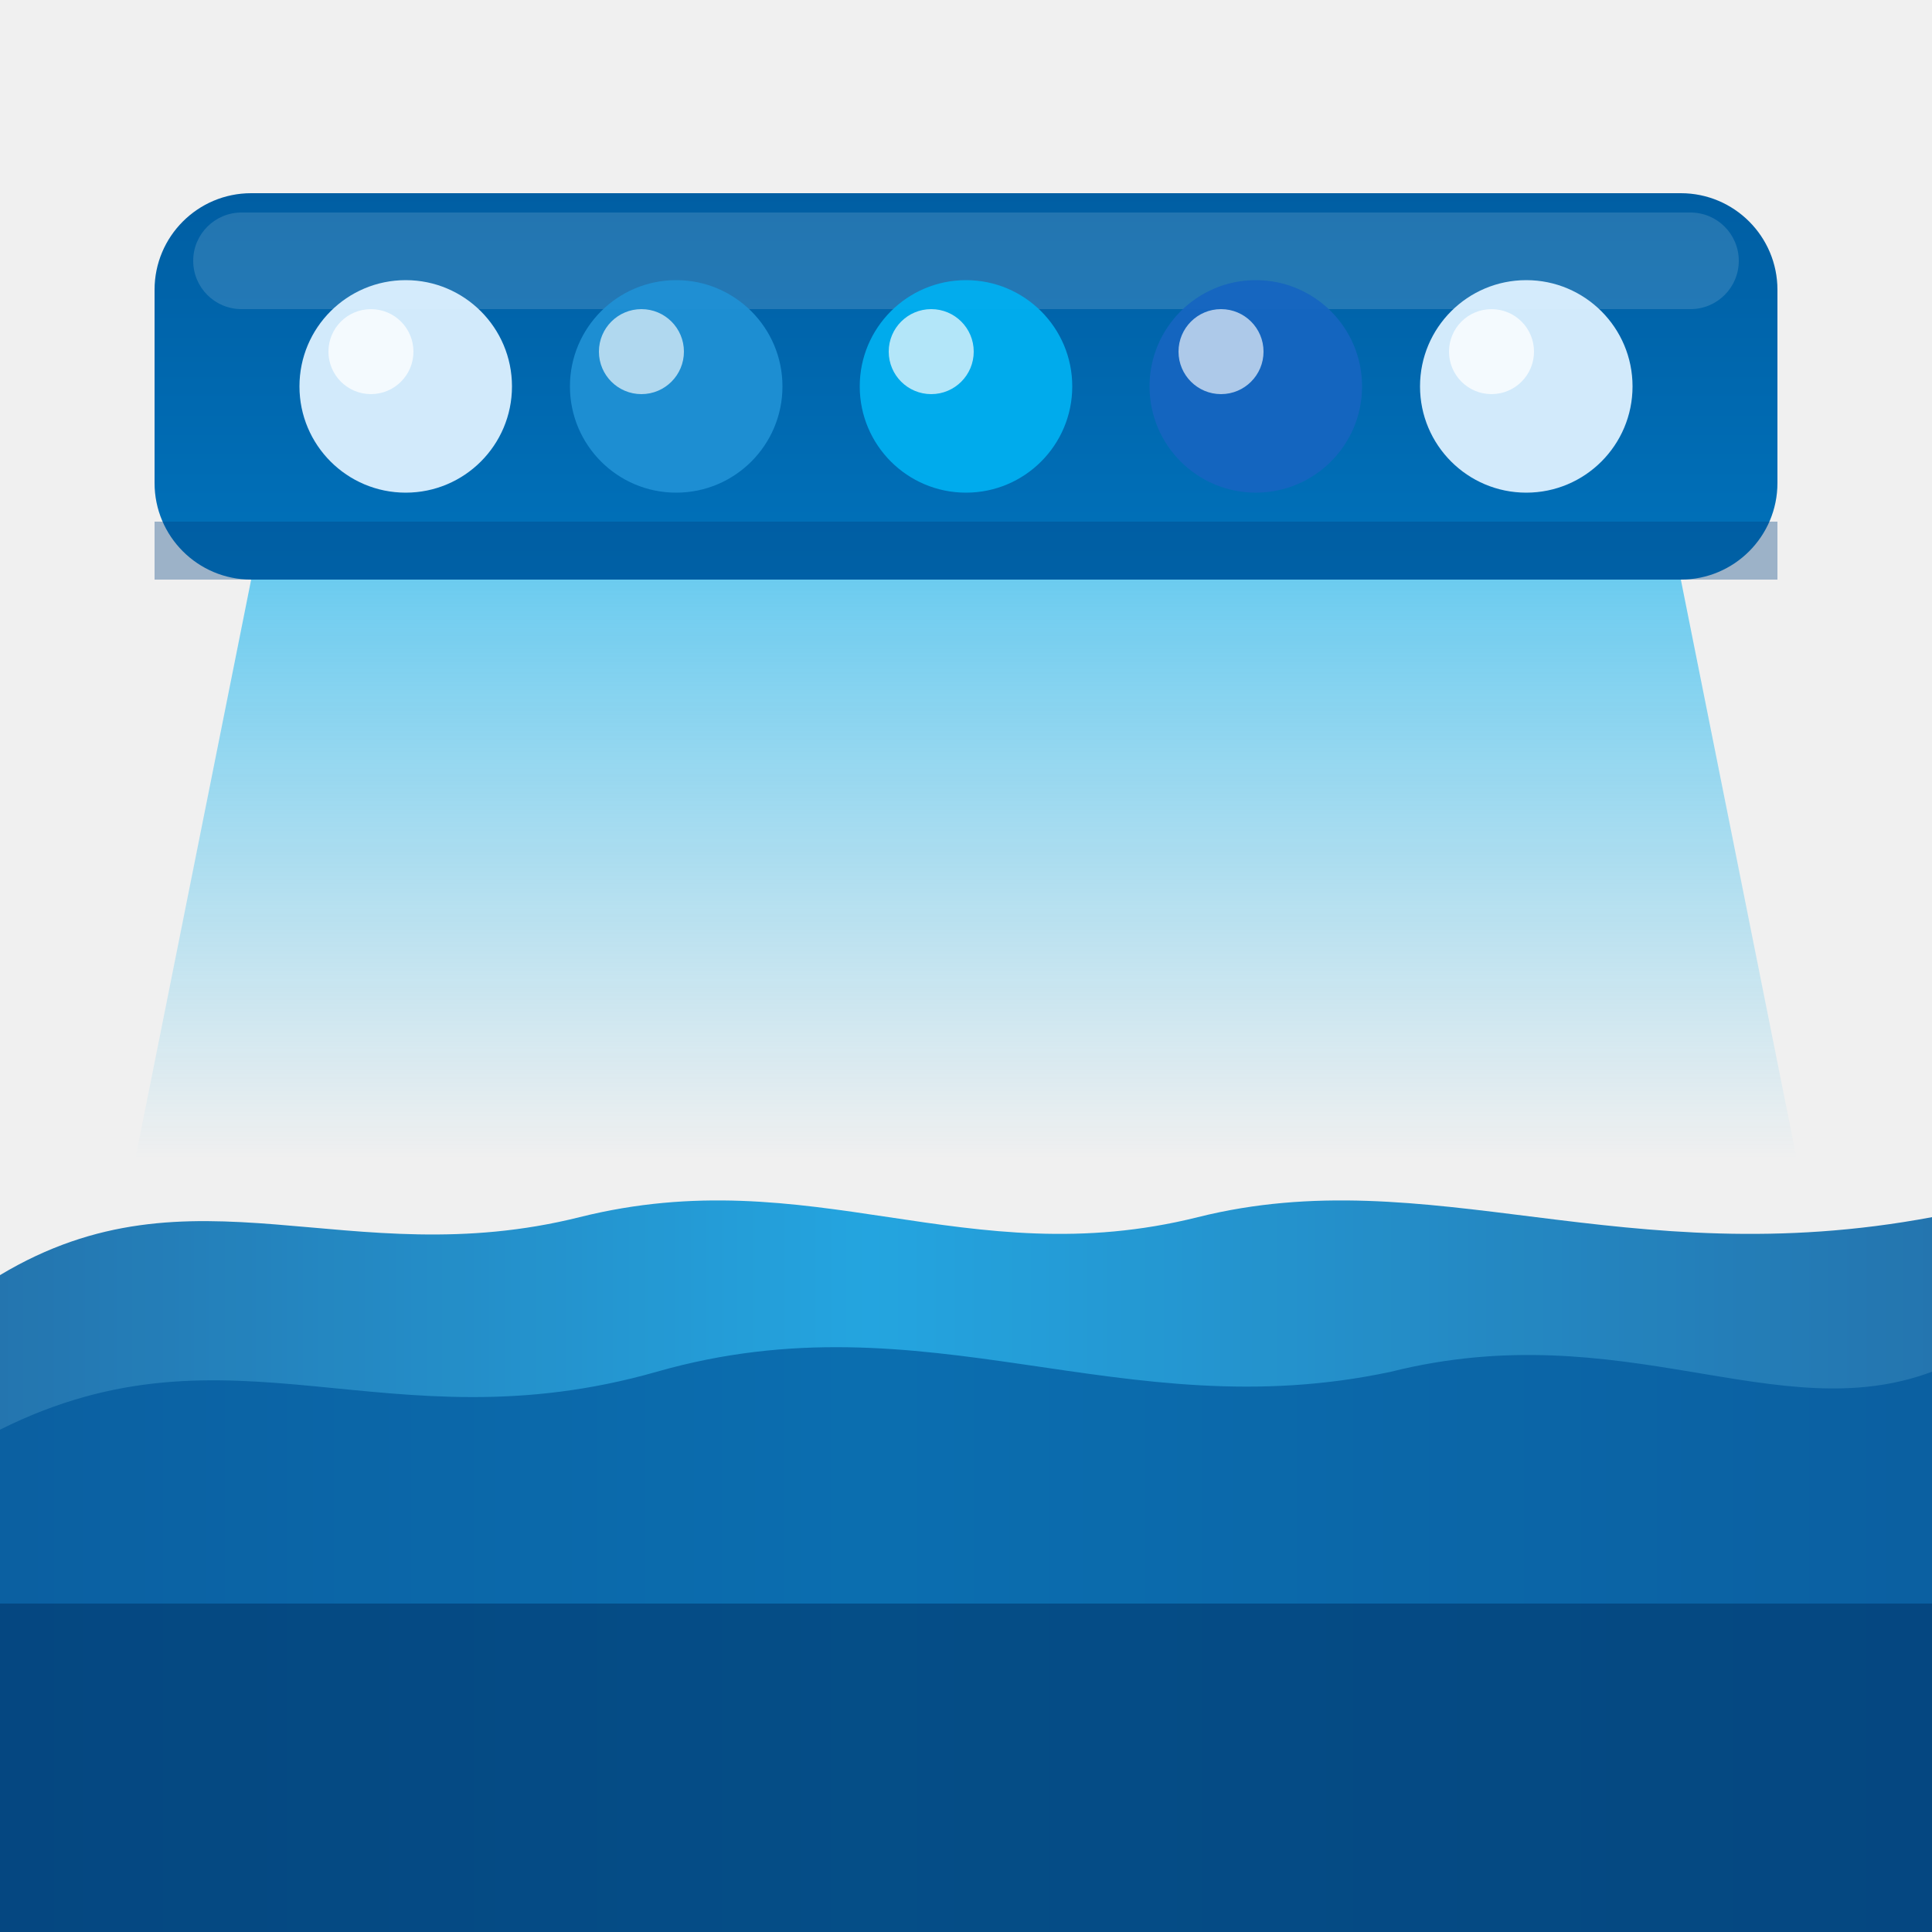
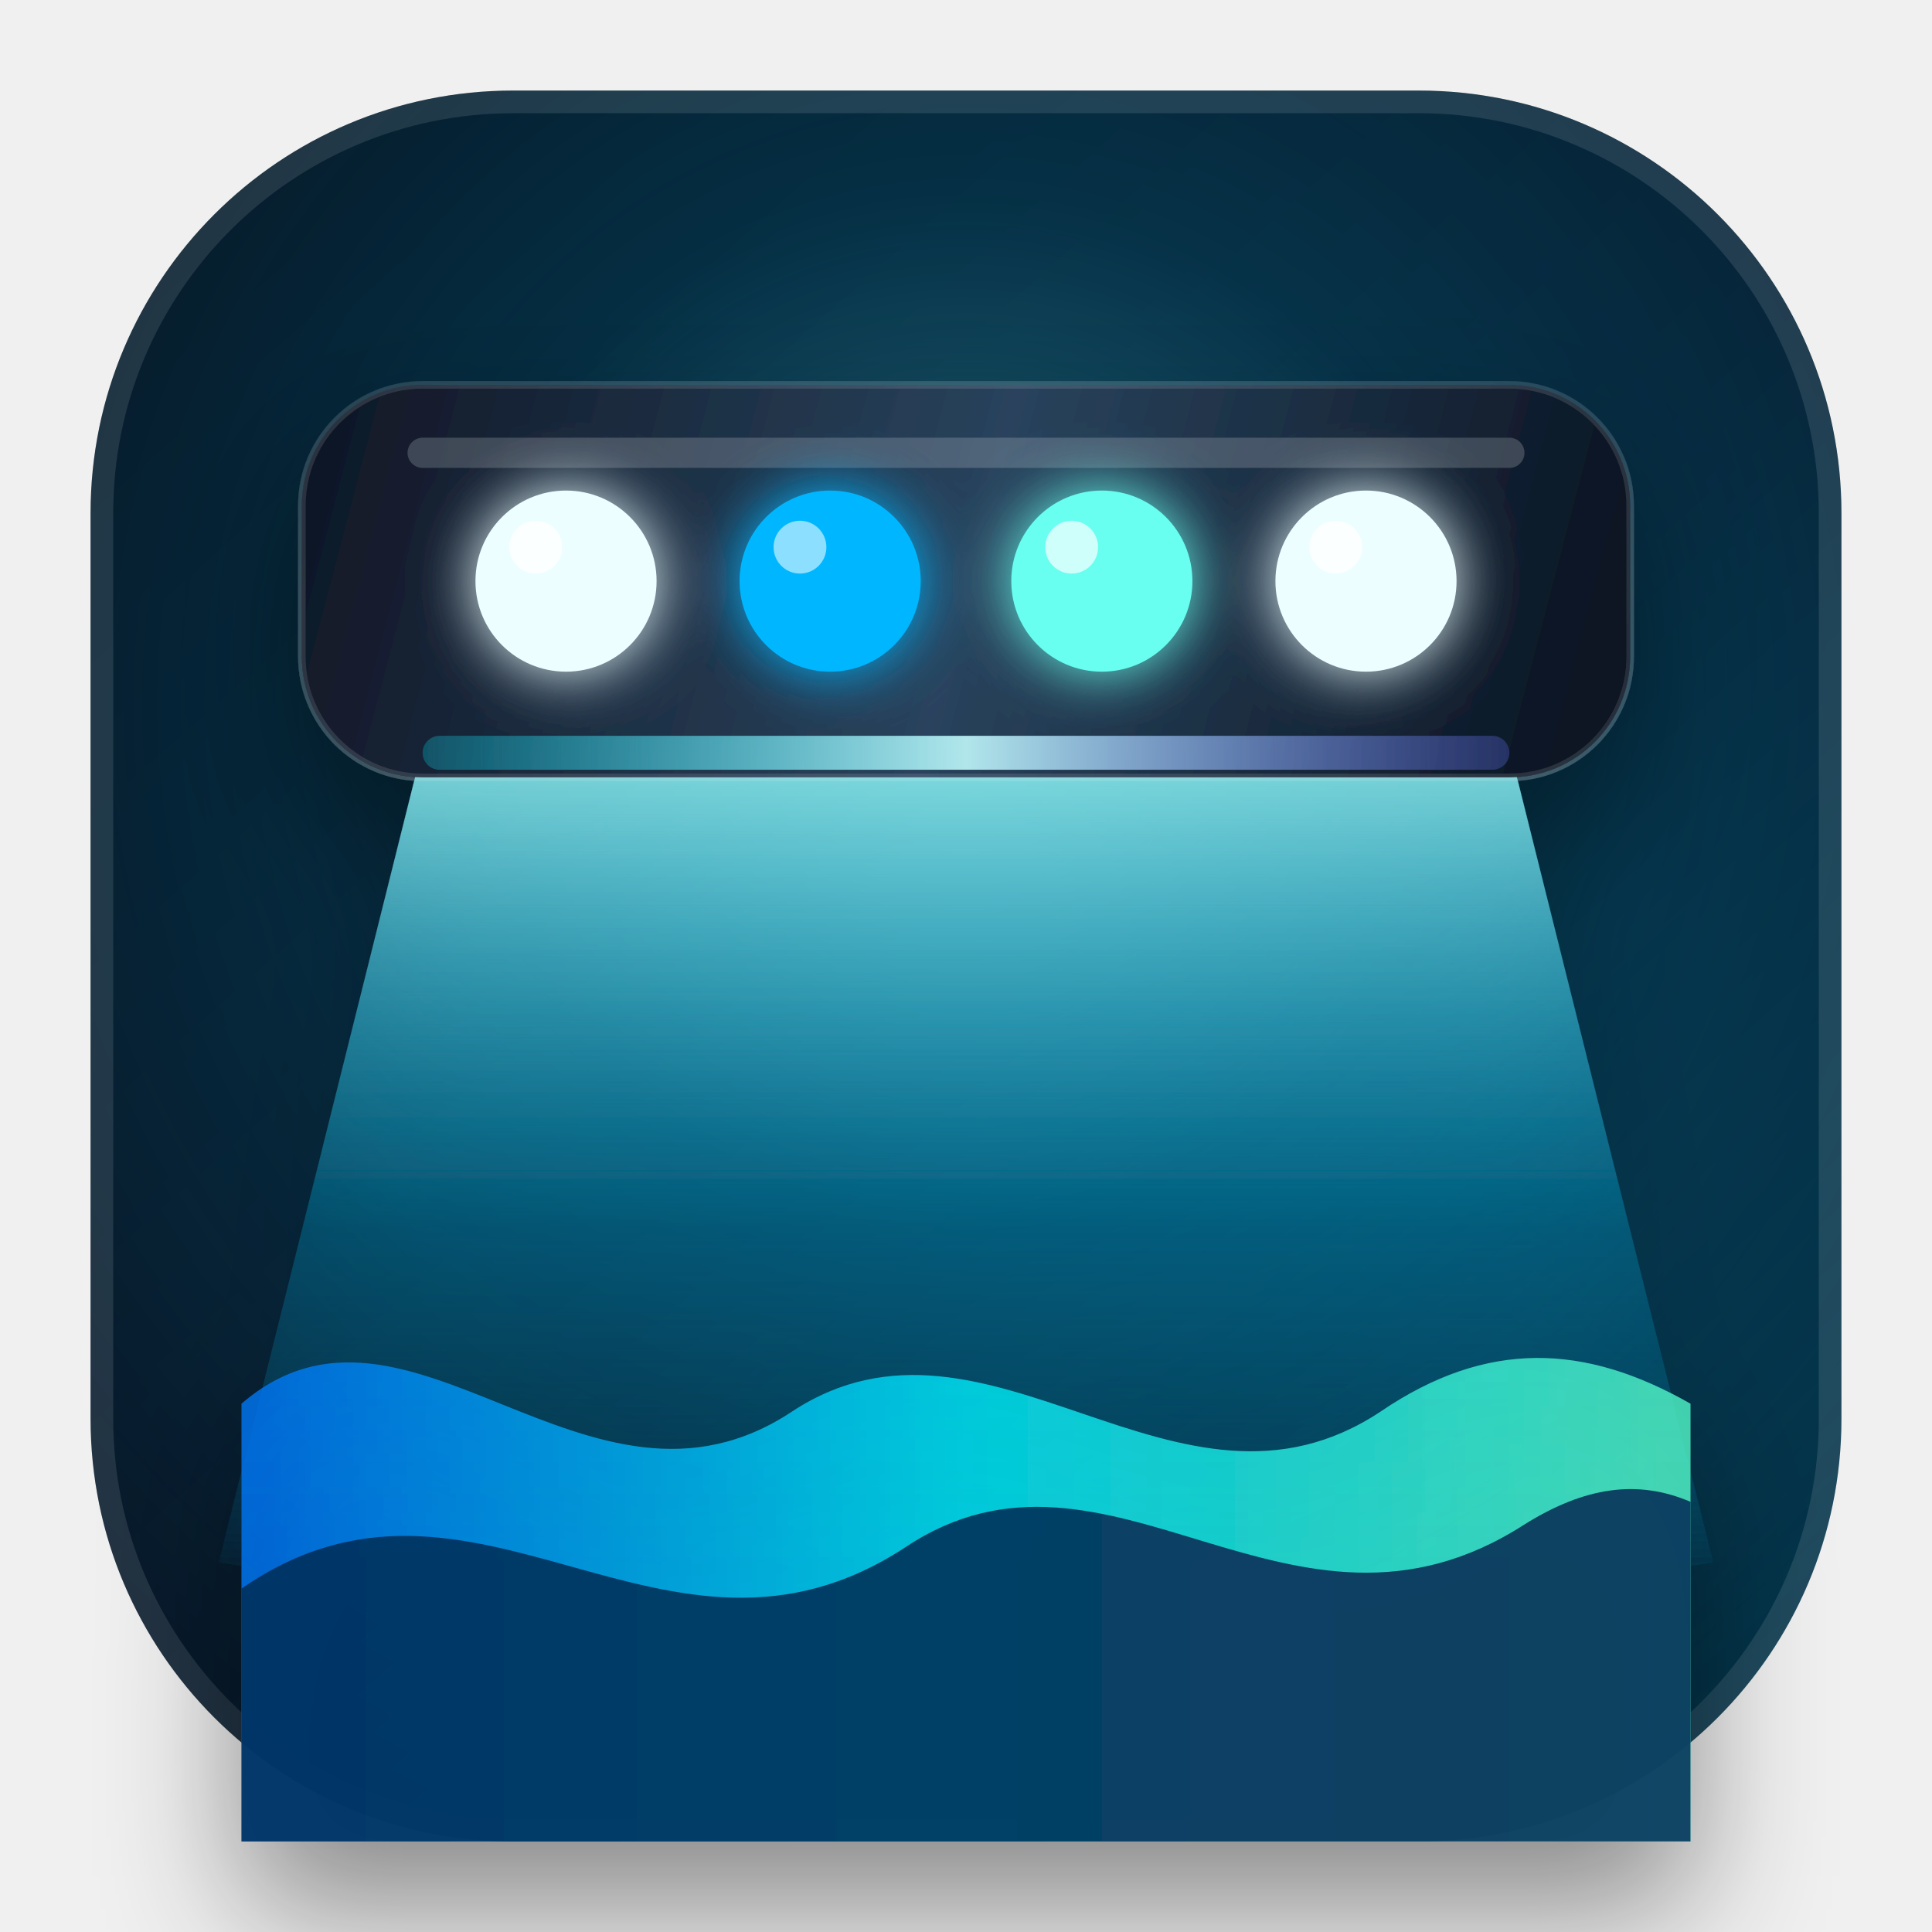
- <svg xmlns="http://www.w3.org/2000/svg" viewBox="0 0 100 100">
+ <svg xmlns="http://www.w3.org/2000/svg" viewBox="0 0 512 512" role="img" aria-labelledby="title desc">
  <defs>
-     <linearGradient id="g-fix" x1="50" y1="10" x2="50" y2="30" gradientUnits="userSpaceOnUse">
-       <stop offset="0%" stop-color="#005EA3" />
-       <stop offset="100%" stop-color="#0072BB" />
+     <linearGradient id="bg" x1="64" y1="40" x2="448" y2="472" gradientUnits="userSpaceOnUse">
+       <stop offset="0" stop-color="#06101d" />
+       <stop offset="0.52" stop-color="#071a2c" />
+       <stop offset="1" stop-color="#03354b" />
    </linearGradient>
-     <linearGradient id="g-beam" x1="50" y1="30" x2="50" y2="60" gradientUnits="userSpaceOnUse">
-       <stop offset="0%" stop-color="#00AEEF" stop-opacity="0.55" />
-       <stop offset="100%" stop-color="#00AEEF" stop-opacity="0" />
+     <radialGradient id="glow" cx="50%" cy="35%" r="70%">
+       <stop offset="0" stop-color="#83fbff" stop-opacity="0.40" />
+       <stop offset="0.42" stop-color="#00c8ff" stop-opacity="0.15" />
+       <stop offset="1" stop-color="#00c8ff" stop-opacity="0" />
+     </radialGradient>
+     <linearGradient id="fixture" x1="88" y1="112" x2="424" y2="200" gradientUnits="userSpaceOnUse">
+       <stop offset="0" stop-color="#101827" />
+       <stop offset="0.5" stop-color="#29435d" />
+       <stop offset="1" stop-color="#0a1320" />
    </linearGradient>
-     <linearGradient id="g-water" x1="0" y1="60" x2="100" y2="60" gradientUnits="userSpaceOnUse">
-       <stop offset="0%" stop-color="#005FA3" />
-       <stop offset="45%" stop-color="#0097DC" />
-       <stop offset="100%" stop-color="#005FA3" />
+     <linearGradient id="edge" x1="112" y1="198" x2="400" y2="198" gradientUnits="userSpaceOnUse">
+       <stop offset="0" stop-color="#00e5ff" stop-opacity="0.25" />
+       <stop offset="0.5" stop-color="#c4fdff" stop-opacity="0.88" />
+       <stop offset="1" stop-color="#6372ff" stop-opacity="0.28" />
    </linearGradient>
+     <linearGradient id="beam" x1="256" y1="198" x2="256" y2="418" gradientUnits="userSpaceOnUse">
+       <stop offset="0" stop-color="#9dffff" stop-opacity="0.76" />
+       <stop offset="0.58" stop-color="#00c8ff" stop-opacity="0.22" />
+       <stop offset="1" stop-color="#00c8ff" stop-opacity="0" />
+     </linearGradient>
+     <linearGradient id="water" x1="72" y1="372" x2="440" y2="372" gradientUnits="userSpaceOnUse">
+       <stop offset="0" stop-color="#027cff" />
+       <stop offset="0.50" stop-color="#00efff" />
+       <stop offset="1" stop-color="#54ffcf" />
+     </linearGradient>
+     <filter id="shadow" x="-20%" y="-20%" width="140%" height="160%">
+       <feDropShadow dx="0" dy="18" stdDeviation="18" flood-color="#000000" flood-opacity="0.44" />
+     </filter>
+     <filter id="led-glow" x="-120%" y="-120%" width="340%" height="340%">
+       <feGaussianBlur stdDeviation="8" result="blur" />
+       <feMerge>
+         <feMergeNode in="blur" />
+         <feMergeNode in="SourceGraphic" />
+       </feMerge>
+     </filter>
  </defs>
-   <rect x="8" y="10" width="84" height="20" rx="5" fill="url(#g-fix)" />
-   <rect x="10" y="11" width="80" height="5" rx="2.5" fill="white" opacity="0.14" />
-   <rect x="8" y="27" width="84" height="3" rx="0" fill="#003F7E" opacity="0.35" />
-   <circle cx="21" cy="20" r="5.5" fill="#DCF0FF" opacity="0.95" />
-   <circle cx="35" cy="20" r="5.5" fill="#1E90D4" opacity="0.95" />
-   <circle cx="50" cy="20" r="5.5" fill="#00AEEF" opacity="0.95" />
-   <circle cx="65" cy="20" r="5.5" fill="#1565C0" opacity="0.95" />
-   <circle cx="79" cy="20" r="5.5" fill="#DCF0FF" opacity="0.95" />
-   <circle cx="19.2" cy="18.2" r="2.2" fill="white" opacity="0.75" />
-   <circle cx="33.2" cy="18.2" r="2.2" fill="white" opacity="0.65" />
-   <circle cx="48.2" cy="18.2" r="2.2" fill="white" opacity="0.70" />
-   <circle cx="63.2" cy="18.2" r="2.2" fill="white" opacity="0.65" />
-   <circle cx="77.2" cy="18.2" r="2.2" fill="white" opacity="0.75" />
-   <path d="M13 30 L87 30 L93 60 L7 60 Z" fill="url(#g-beam)" />
-   <path d="M0 66            C10 60  18 66  30 63            C42 60  50 66  62 63            C74 60  84 66  100 63            L100 100 L0 100 Z" fill="url(#g-water)" opacity="0.85" />
-   <path d="M0 74            C12 68  20 75  34 71            C48 67  58 74  72 71            C84 68  92 74  100 71            L100 100 L0 100 Z" fill="#00579B" opacity="0.70" />
-   <path d="M0 83 L100 83 L100 100 L0 100 Z" fill="#003366" opacity="0.55" />
+   <rect x="24" y="24" width="464" height="464" rx="112" fill="url(#bg)" />
+   <rect x="24" y="24" width="464" height="464" rx="112" fill="url(#glow)" />
+   <rect x="27" y="27" width="458" height="458" rx="109" fill="none" stroke="#ffffff" stroke-opacity="0.11" stroke-width="6" />
+   <g filter="url(#shadow)">
+     <path d="M112 198 L400 198 L454 414 Q256 448 58 414 Z" fill="url(#beam)" />
+     <rect x="80" y="102" width="352" height="104" rx="32" fill="url(#fixture)" stroke="#ffffff" stroke-opacity="0.12" stroke-width="2" />
+     <path d="M112 120 H400" stroke="#ffffff" stroke-opacity="0.18" stroke-width="8" stroke-linecap="round" />
+     <rect x="112" y="195" width="288" height="9" rx="4.5" fill="url(#edge)" />
+     <g filter="url(#led-glow)">
+       <circle cx="150" cy="154" r="24" fill="#ecfeff" />
+       <circle cx="220" cy="154" r="24" fill="#00b7ff" />
+       <circle cx="292" cy="154" r="24" fill="#67fff0" />
+       <circle cx="362" cy="154" r="24" fill="#ecfeff" />
+     </g>
+     <circle cx="142" cy="145" r="7" fill="#ffffff" opacity="0.80" />
+     <circle cx="212" cy="145" r="7" fill="#ffffff" opacity="0.55" />
+     <circle cx="284" cy="145" r="7" fill="#ffffff" opacity="0.68" />
+     <circle cx="354" cy="145" r="7" fill="#ffffff" opacity="0.80" />
+     <path d="M64 372 C108 334 156 410 210 374 C262 340 312 410 366 374 C394 355 420 356 448 372 L448 488 L64 488 Z" fill="url(#water)" opacity="0.76" />
+     <path d="M64 421 C126 378 176 452 240 410 C294 374 342 444 404 404 C420 394 434 392 448 398 L448 488 L64 488 Z" fill="#062f57" opacity="0.88" />
+   </g>
</svg>
